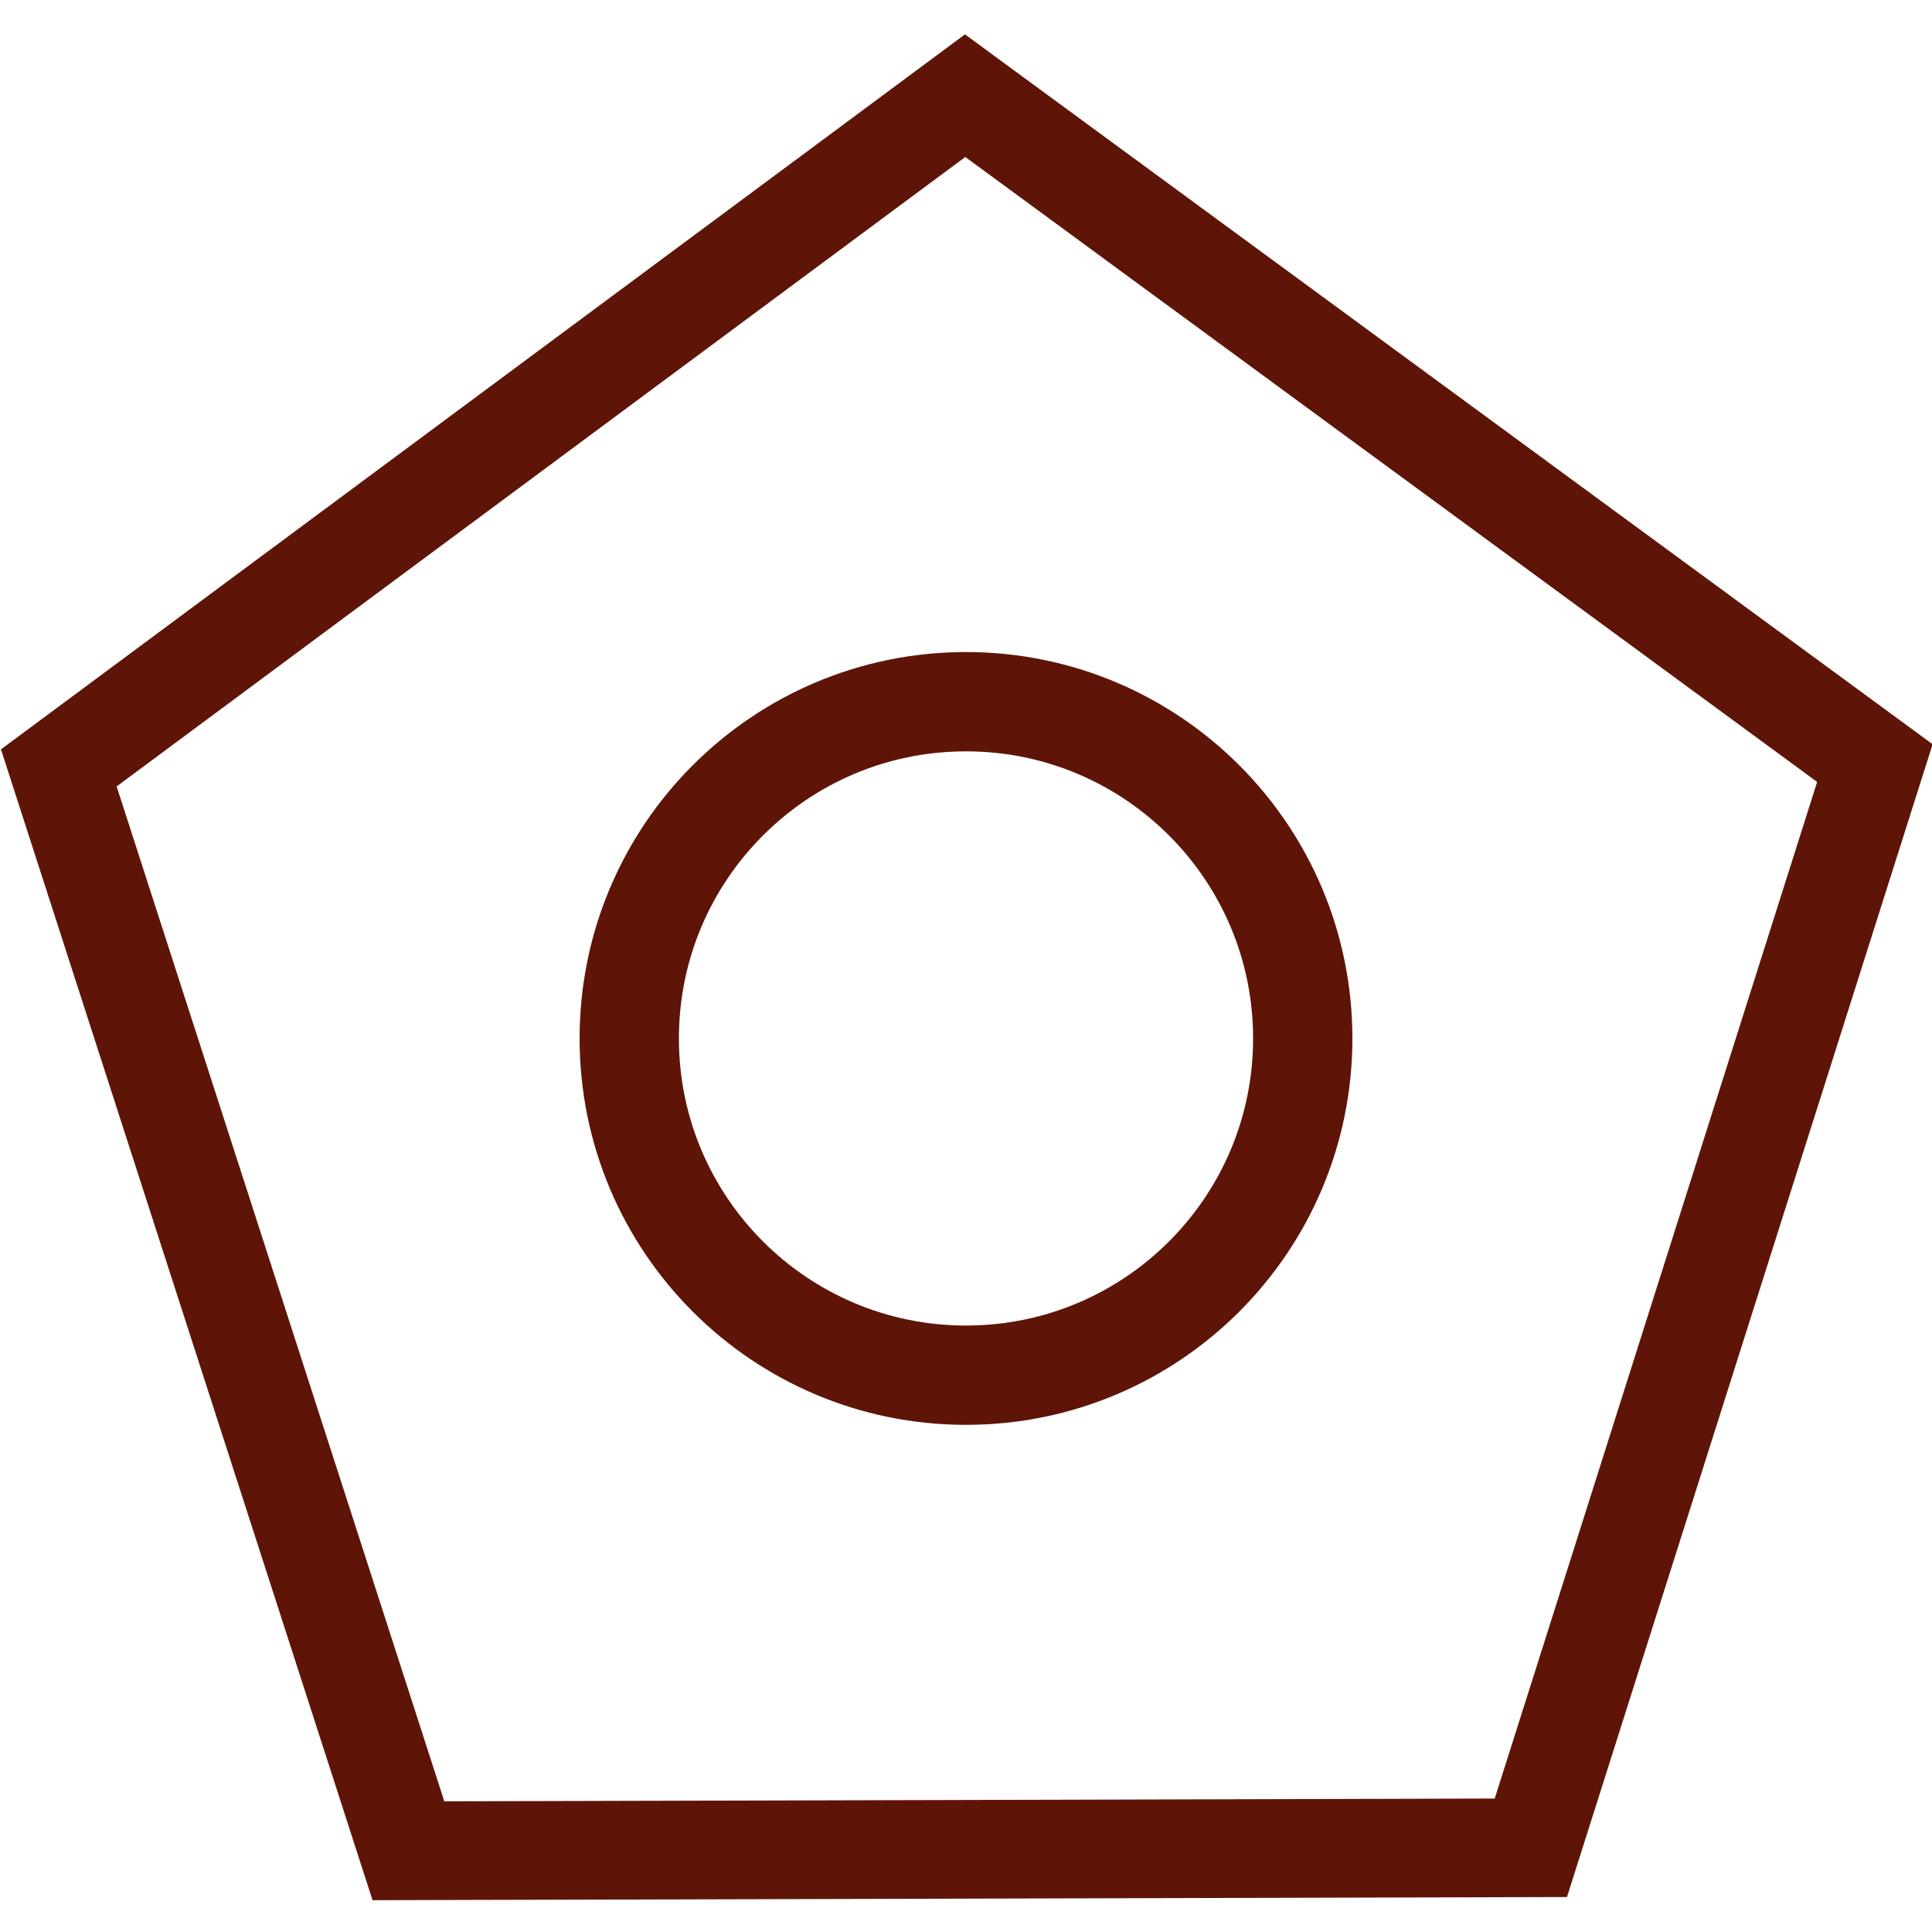
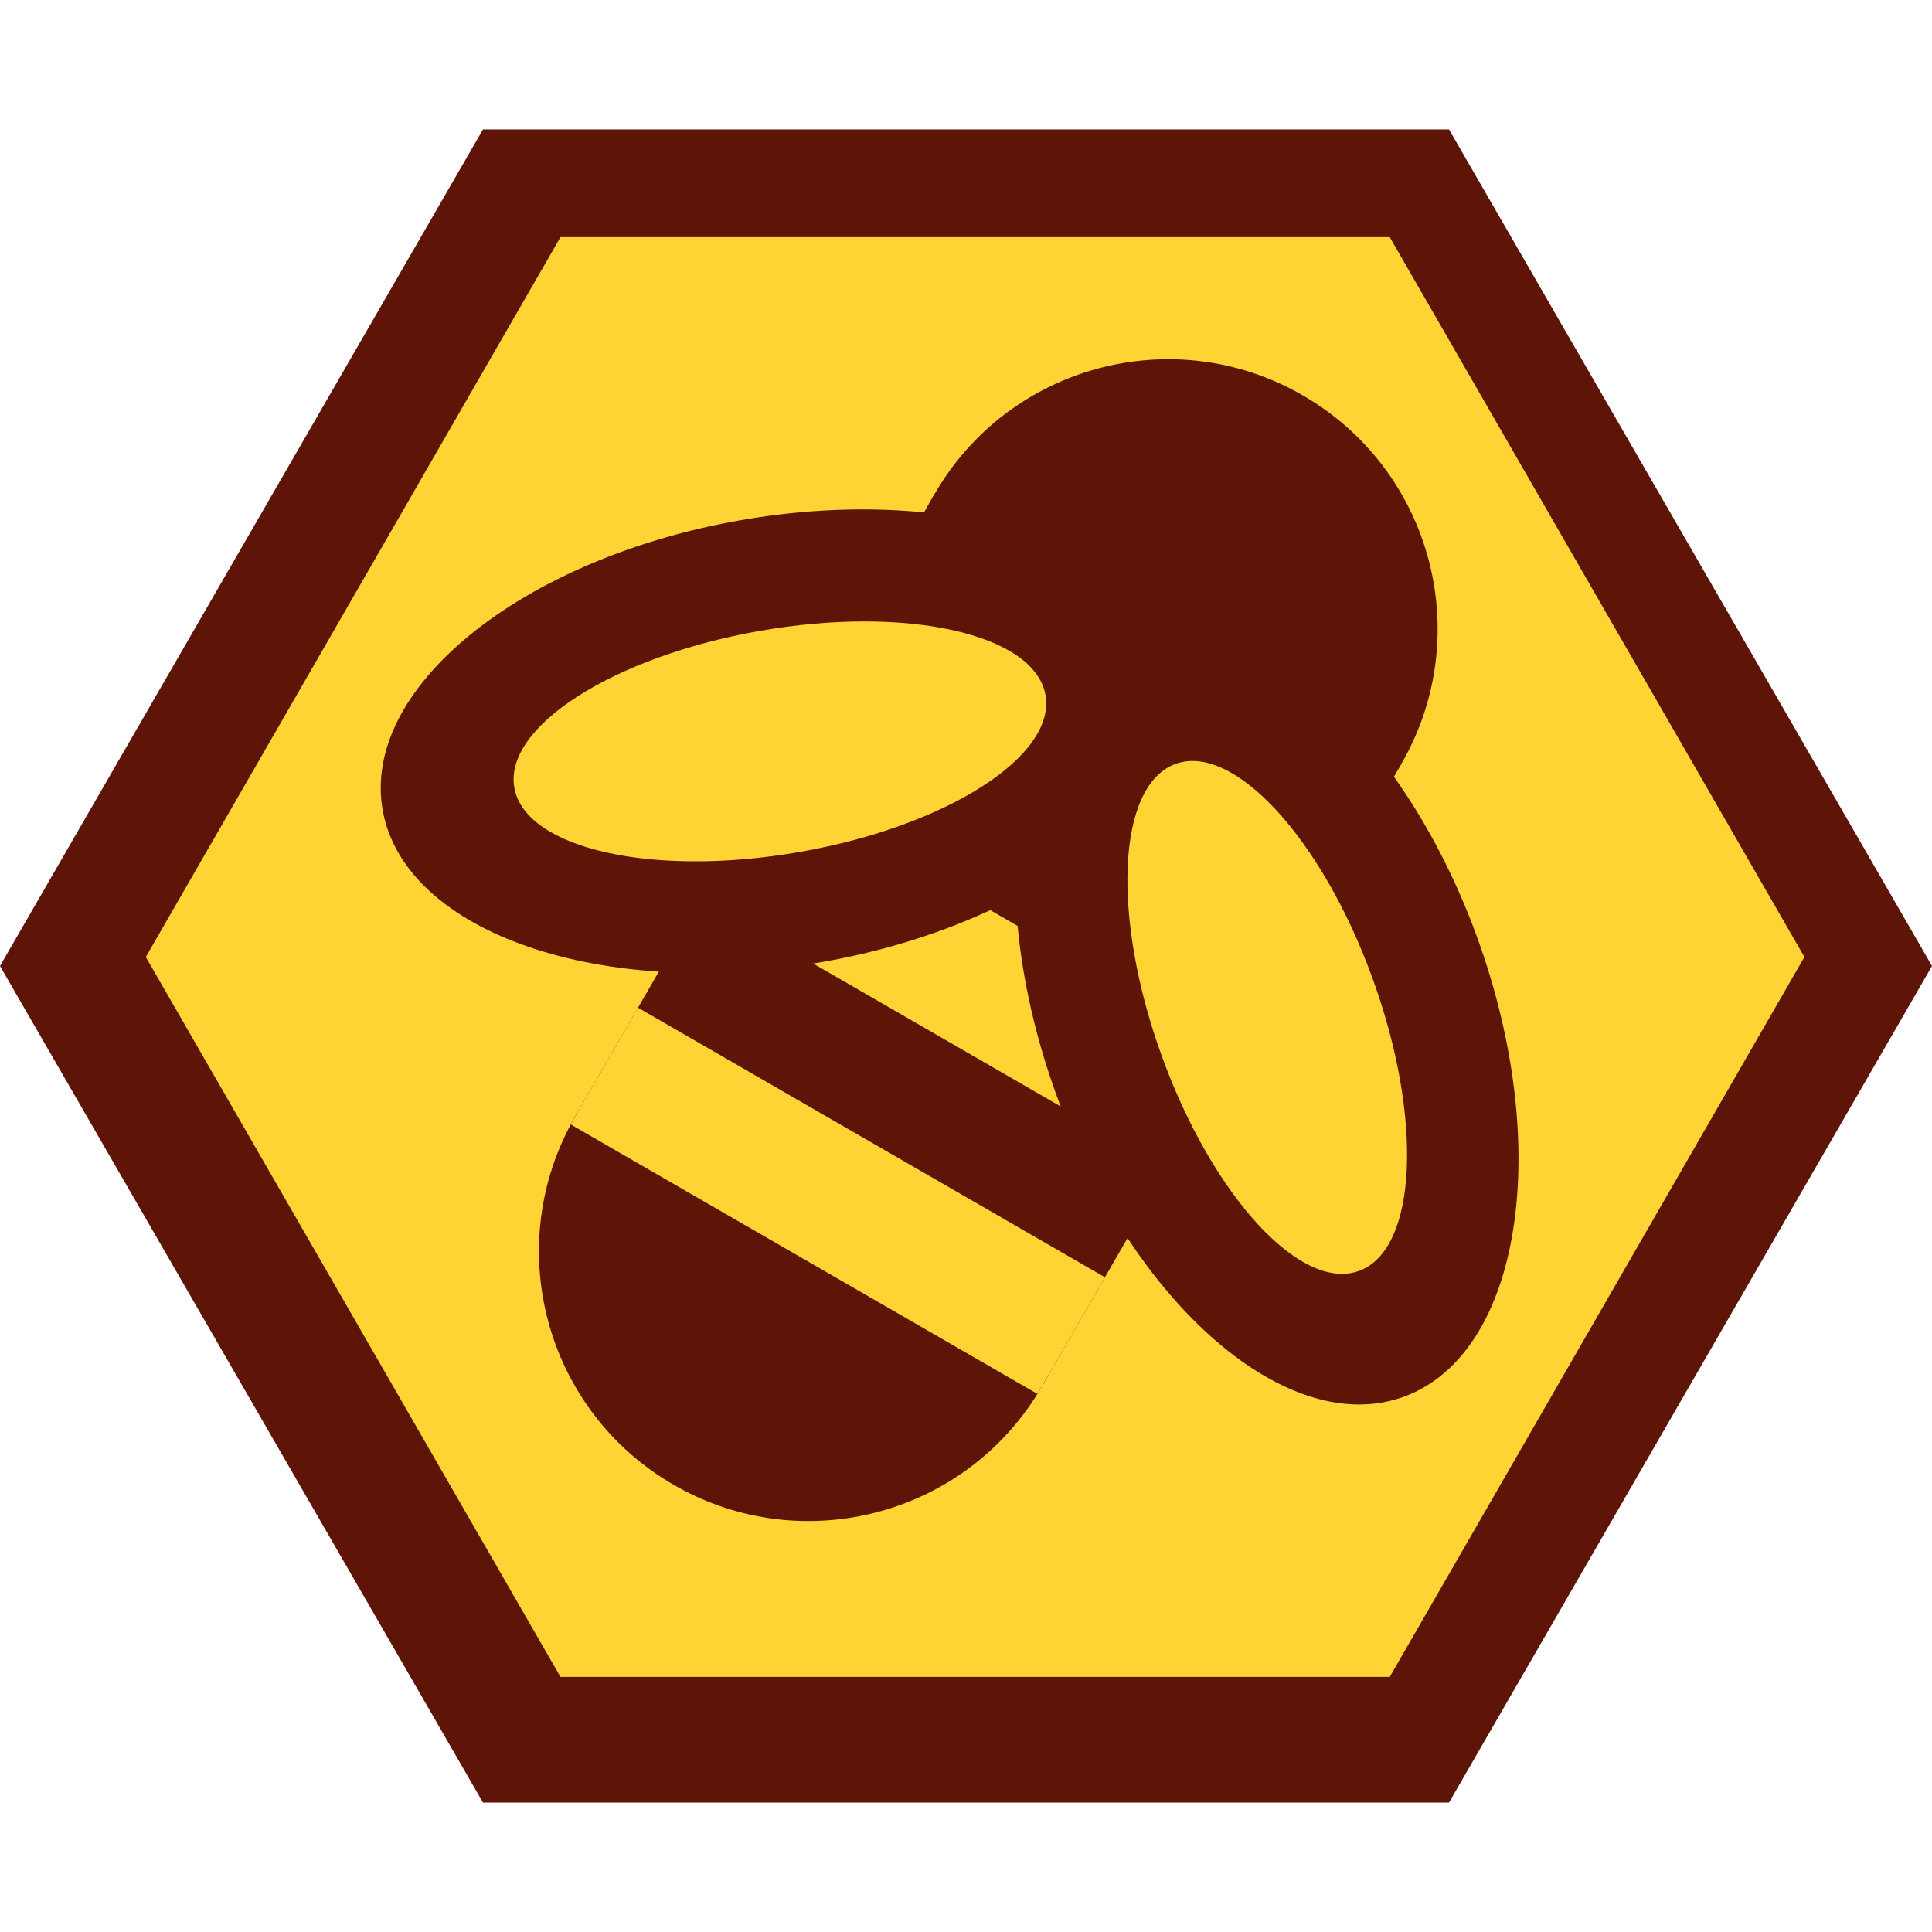
- <svg xmlns="http://www.w3.org/2000/svg" width="80mm" height="80mm" viewBox="0 0 80 80" version="1.1" id="svg5">
-   <defs id="defs2" />
-   <g id="layer1">
-     <path id="path137" style="fill:none;fill-rule:evenodd;stroke:#5e1508;stroke-width:4.086;stroke-miterlimit:4;stroke-dasharray:none;stroke-opacity:1" d="M 39.964,3.962 77.635,31.598 63.389,76.513 16.912,76.636 2.435,31.797 Z" />
-     <circle style="fill:none;stroke:#5e1508;stroke-width:4.112;stroke-miterlimit:4;stroke-dasharray:none;stroke-opacity:1" id="path1165" cx="40" cy="43" r="13.944" />
-   </g>
+ <svg xmlns="http://www.w3.org/2000/svg" width="201" height="201" viewBox="0 0 201 201" fill="none">
+   <path d="M201 100.5L150.75 187.536L50.25 187.536L1.09097e-05 100.5L50.25 13.464L150.75 13.464L201 100.5Z" fill="#5E1508" />
+   <path d="M187.726 99.565L144.587 174.456L58.309 174.456L15.17 99.565L58.309 24.674L144.587 24.674L187.726 99.565Z" fill="#FED434" />
+   <rect x="59.365" y="116.981" width="75.726" height="56.093" transform="rotate(-60 59.3651 116.981)" fill="#5E1508" />
+   <ellipse cx="121.517" cy="65.424" rx="28.047" ry="28.047" transform="rotate(-60 121.517 65.4239)" fill="#5E1508" />
+   <ellipse cx="84.122" cy="130.195" rx="28.047" ry="28.047" transform="rotate(-60 84.1216 130.195)" fill="#5E1508" />
+   <rect x="59.365" y="116.981" width="14.023" height="56.093" transform="rotate(-60 59.3651 116.981)" fill="#FED434" />
+   <rect x="72.921" y="93.501" width="14.023" height="56.093" transform="rotate(-60 72.921 93.5015)" fill="#FED434" />
+   <ellipse rx="42.07" ry="23.372" transform="matrix(0.984808 -0.173648 0.184461 0.98284 81.2674 77.1098)" fill="#5E1508" />
+   <ellipse rx="28.047" ry="11.686" transform="matrix(0.984808 -0.173648 0.184461 0.98284 81.1411 77.1328)" fill="#FED434" />
+   <ellipse rx="42.07" ry="23.372" transform="matrix(-0.34202 -0.939693 0.935877 -0.352327 131.796 105.73)" fill="#5E1508" />
+   <ellipse rx="28.047" ry="11.686" transform="matrix(-0.34202 -0.939693 0.935877 -0.352327 131.841 105.85)" fill="#FED434" />
</svg>
